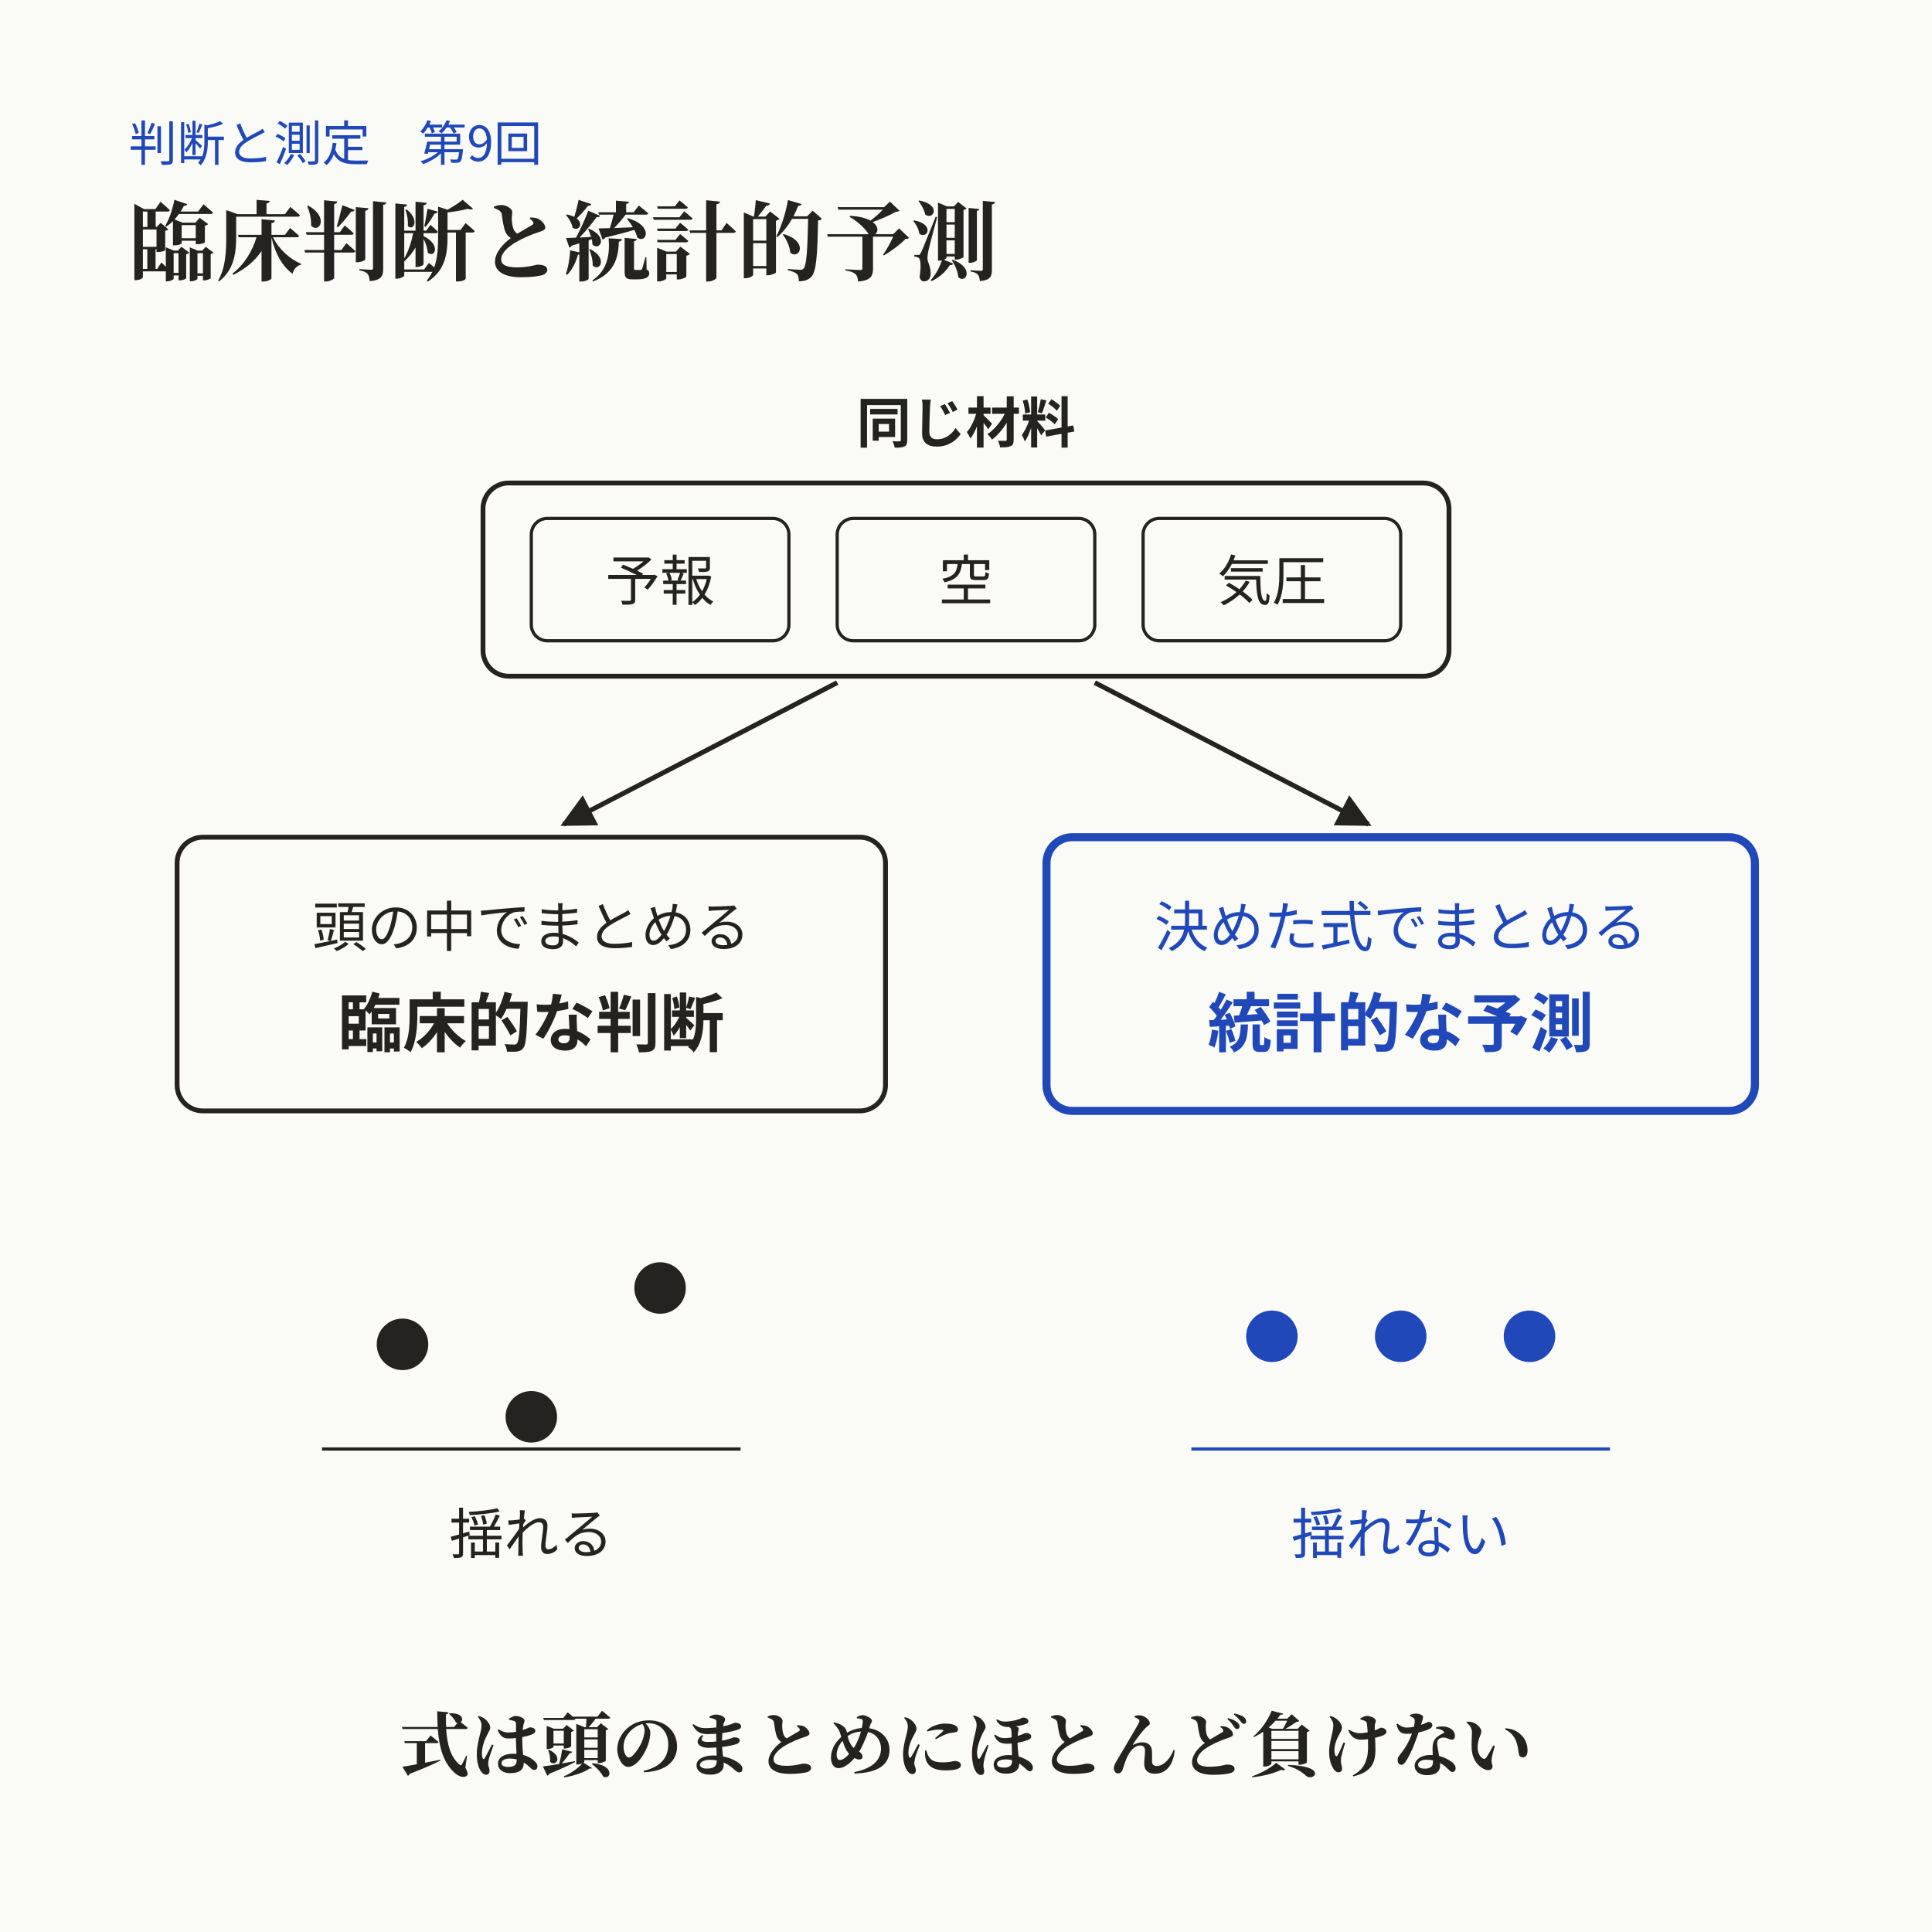
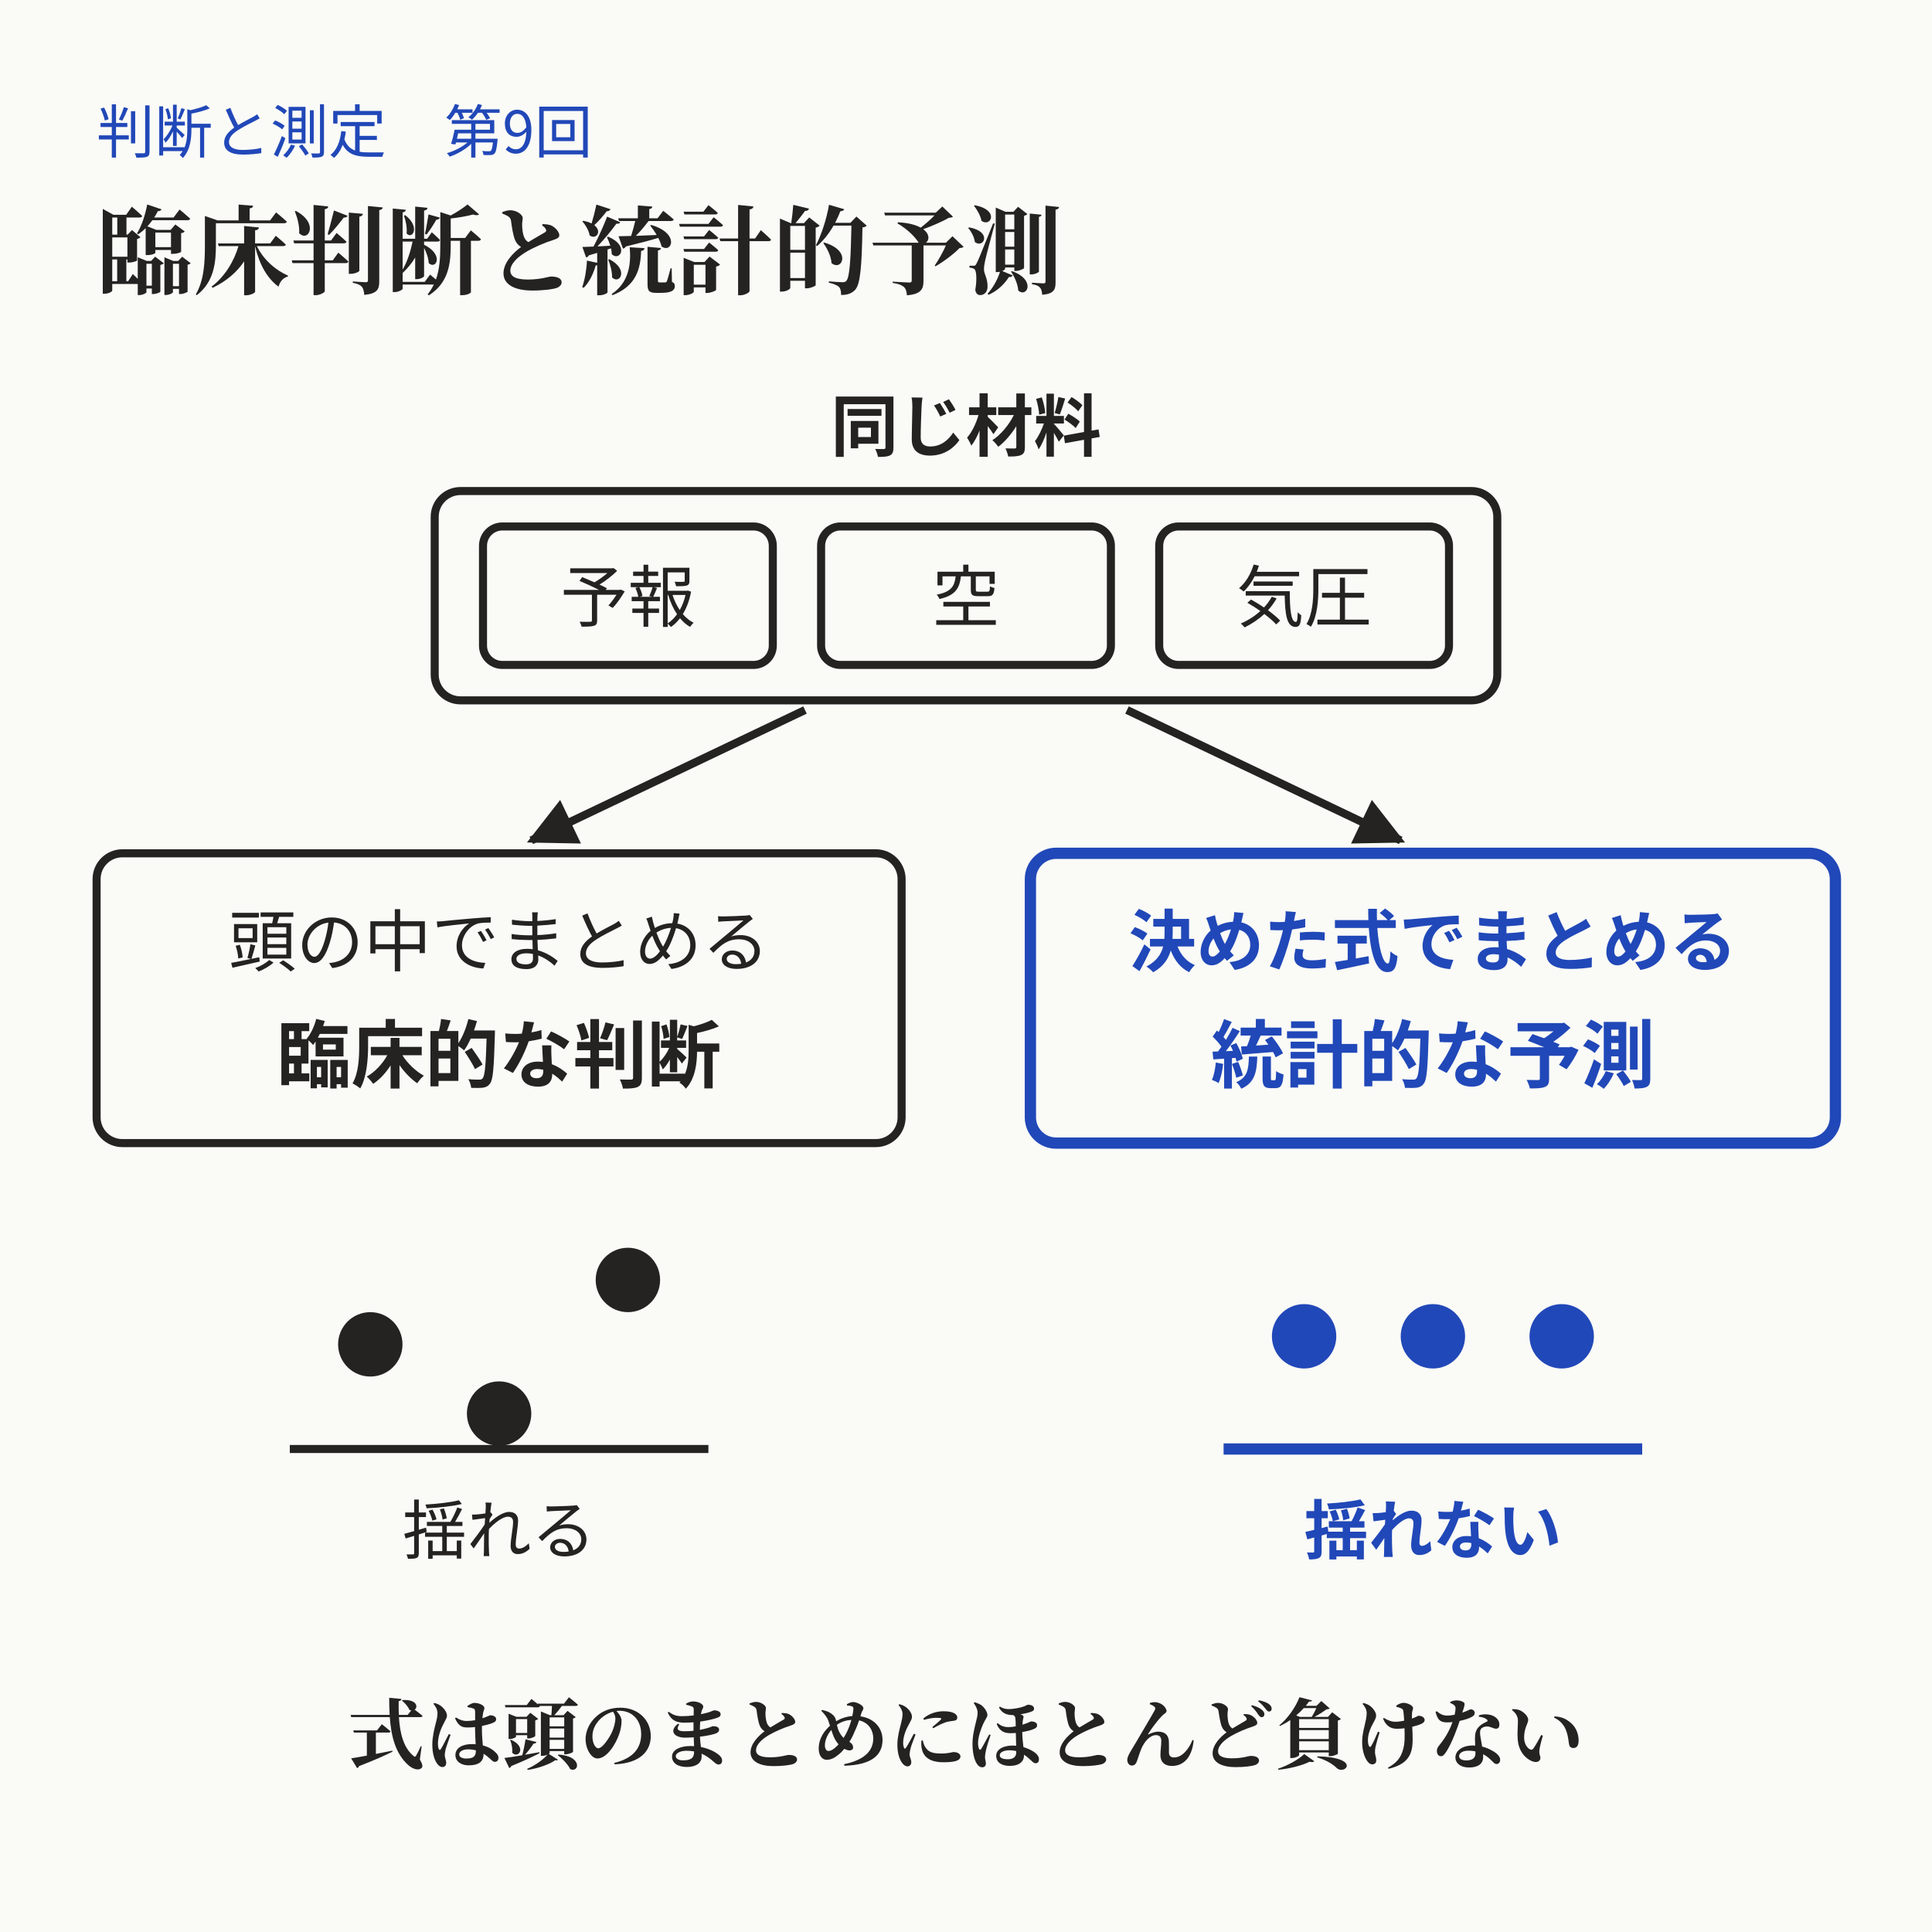
<svg xmlns="http://www.w3.org/2000/svg" width="1200" height="1200" viewBox="0 0 1200 1200">
  <defs>
-     <marker id="ak" viewBox="0 0 10 10" refX="9" refY="5" markerWidth="7" markerHeight="7" orient="auto">
+     <marker id="ai" viewBox="0 0 10 10" refX="9" refY="5" markerWidth="6" markerHeight="6" orient="auto-start-reverse">
      <path d="M0,0 L10,5 L0,10 z" fill="#242321" />
+     </marker>
+     <marker id="aa" viewBox="0 0 10 10" refX="9" refY="5" markerWidth="5" markerHeight="5" orient="auto-start-reverse">
+       <path d="M0,0 L10,5 L0,10 z" fill="#2148B8" />
    </marker>
  </defs>
  <rect width="1200" height="1200" fill="#FAFAF7" />
-   <text x="80" y="100" font-family="Noto Sans CJK JP" font-size="30" fill="#2148B8">判断と測定　第9回</text>
-   <text x="80" y="170" font-family="Noto Serif CJK JP" font-size="54" font-weight="bold" fill="#242321">臨床判断と統計的予測</text>
-   <text x="600" y="275" text-anchor="middle" font-family="Noto Sans CJK JP" font-size="34" font-weight="bold" fill="#242321">同じ材料</text>
-   <rect x="300" y="300" width="600" height="120" rx="16" fill="#FAFAF7" stroke="#242321" stroke-width="3" />
-   <rect x="330" y="322" width="160" height="76" rx="10" fill="#FAFAF7" stroke="#242321" stroke-width="2" />
-   <text x="410" y="373" text-anchor="middle" font-family="Noto Sans CJK JP" font-size="34" fill="#242321">予報</text>
-   <rect x="520" y="322" width="160" height="76" rx="10" fill="#FAFAF7" stroke="#242321" stroke-width="2" />
-   <text x="600" y="373" text-anchor="middle" font-family="Noto Sans CJK JP" font-size="34" fill="#242321">空</text>
-   <rect x="710" y="322" width="160" height="76" rx="10" fill="#FAFAF7" stroke="#242321" stroke-width="2" />
-   <text x="790" y="373" text-anchor="middle" font-family="Noto Sans CJK JP" font-size="34" fill="#242321">気圧</text>
-   <line x1="520" y1="424" x2="350" y2="512" stroke="#242321" stroke-width="3" marker-end="url(#ak)" />
-   <line x1="680" y1="424" x2="850" y2="512" stroke="#242321" stroke-width="3" marker-end="url(#ak)" />
-   <rect x="110" y="520" width="440" height="170" rx="16" fill="#FAFAF7" stroke="#242321" stroke-width="3" />
-   <text x="330" y="588" text-anchor="middle" font-family="Noto Sans CJK JP" font-size="34" fill="#242321">頭の中でまとめる</text>
-   <text x="330" y="650" text-anchor="middle" font-family="Noto Sans CJK JP" font-size="40" font-weight="bold" fill="#242321">臨床的な判断</text>
-   <rect x="650" y="520" width="440" height="170" rx="16" fill="#FAFAF7" stroke="#2148B8" stroke-width="5" />
-   <text x="870" y="588" text-anchor="middle" font-family="Noto Sans CJK JP" font-size="34" fill="#2148B8">決めた式でまとめる</text>
-   <text x="870" y="650" text-anchor="middle" font-family="Noto Sans CJK JP" font-size="40" font-weight="bold" fill="#2148B8">統計的な予測</text>
-   <line x1="200" y1="900" x2="460" y2="900" stroke="#242321" stroke-width="2" />
-   <circle cx="250" cy="835" r="16" fill="#242321" />
-   <circle cx="330" cy="880" r="16" fill="#242321" />
-   <circle cx="410" cy="800" r="16" fill="#242321" />
-   <text x="330" y="965" text-anchor="middle" font-family="Noto Sans CJK JP" font-size="34" fill="#242321">揺れる</text>
-   <line x1="740" y1="900" x2="1000" y2="900" stroke="#2148B8" stroke-width="2" />
-   <circle cx="790" cy="830" r="16" fill="#2148B8" />
-   <circle cx="870" cy="830" r="16" fill="#2148B8" />
-   <circle cx="950" cy="830" r="16" fill="#2148B8" />
-   <text x="870" y="965" text-anchor="middle" font-family="Noto Sans CJK JP" font-size="34" fill="#2148B8">揺れない</text>
-   <text x="600" y="1100" text-anchor="middle" font-family="Noto Serif CJK JP" font-size="44" font-weight="bold" fill="#242321">式は頭のまとめにほとんど負けない</text>
+   <text x="60" y="95" font-family="Noto Sans CJK JP" font-weight="500" font-size="36" fill="#2148B8">判断と測定　第9回</text>
+   <text x="60" y="178" font-family="Noto Serif CJK JP" font-weight="bold" font-size="60" fill="#242321">臨床判断と統計的予測</text>
+   <text data-step="1" x="600" y="280" text-anchor="middle" font-family="Noto Sans CJK JP" font-weight="bold" font-size="42" fill="#242321">同じ材料</text>
+   <rect data-step="1" x="270" y="305" width="660" height="130" rx="16" fill="#FAFAF7" stroke="#242321" stroke-width="5" />
+   <rect data-step="1" x="300" y="327" width="180" height="86" rx="12" fill="#FAFAF7" stroke="#242321" stroke-width="5" />
+   <text data-step="1" x="390" y="386" text-anchor="middle" font-family="Noto Sans CJK JP" font-weight="500" font-size="42" fill="#242321">予報</text>
+   <rect data-step="1" x="510" y="327" width="180" height="86" rx="12" fill="#FAFAF7" stroke="#242321" stroke-width="5" />
+   <text data-step="1" x="600" y="386" text-anchor="middle" font-family="Noto Sans CJK JP" font-weight="500" font-size="42" fill="#242321">空</text>
+   <rect data-step="1" x="720" y="327" width="180" height="86" rx="12" fill="#FAFAF7" stroke="#242321" stroke-width="5" />
+   <text data-step="1" x="810" y="386" text-anchor="middle" font-family="Noto Sans CJK JP" font-weight="500" font-size="42" fill="#242321">気圧</text>
+   <line data-step="2" x1="500" y1="441" x2="330" y2="522" stroke="#242321" stroke-width="5" marker-end="url(#ai)" />
+   <line data-step="2" x1="700" y1="441" x2="870" y2="522" stroke="#242321" stroke-width="5" marker-end="url(#ai)" />
+   <rect data-step="3" x="60" y="530" width="500" height="180" rx="16" fill="#FAFAF7" stroke="#242321" stroke-width="5" />
+   <text data-step="3" x="310" y="600" text-anchor="middle" font-family="Noto Sans CJK JP" font-weight="500" font-size="42" fill="#242321">頭の中でまとめる</text>
+   <text data-step="3" x="310" y="672" text-anchor="middle" font-family="Noto Sans CJK JP" font-weight="bold" font-size="46" fill="#242321">臨床的な判断</text>
+   <rect data-step="4" x="640" y="530" width="500" height="180" rx="16" fill="#FAFAF7" stroke="#2148B8" stroke-width="7" />
+   <text data-step="4" x="890" y="600" text-anchor="middle" font-family="Noto Sans CJK JP" font-weight="bold" font-size="42" fill="#2148B8">決めた式でまとめる</text>
+   <text data-step="4" x="890" y="672" text-anchor="middle" font-family="Noto Sans CJK JP" font-weight="bold" font-size="46" fill="#2148B8">統計的な予測</text>
+   <line data-step="5" x1="180" y1="900" x2="440" y2="900" stroke="#242321" stroke-width="5" />
+   <circle data-step="5" cx="230" cy="835" r="20" fill="#242321" />
+   <circle data-step="5" cx="310" cy="878" r="20" fill="#242321" />
+   <circle data-step="5" cx="390" cy="795" r="20" fill="#242321" />
+   <text data-step="5" x="310" y="965" text-anchor="middle" font-family="Noto Sans CJK JP" font-weight="500" font-size="40" fill="#242321">揺れる</text>
+   <line data-step="6" x1="760" y1="900" x2="1020" y2="900" stroke="#2148B8" stroke-width="7" />
+   <circle data-step="6" cx="810" cy="830" r="20" fill="#2148B8" />
+   <circle data-step="6" cx="890" cy="830" r="20" fill="#2148B8" />
+   <circle data-step="6" cx="970" cy="830" r="20" fill="#2148B8" />
+   <text data-step="6" x="890" y="965" text-anchor="middle" font-family="Noto Sans CJK JP" font-weight="bold" font-size="40" fill="#2148B8">揺れない</text>
+   <text data-step="7" x="600" y="1095" text-anchor="middle" font-family="Noto Serif CJK JP" font-weight="bold" font-size="48" fill="#242321">式は頭のまとめにほとんど負けない</text>
</svg>
